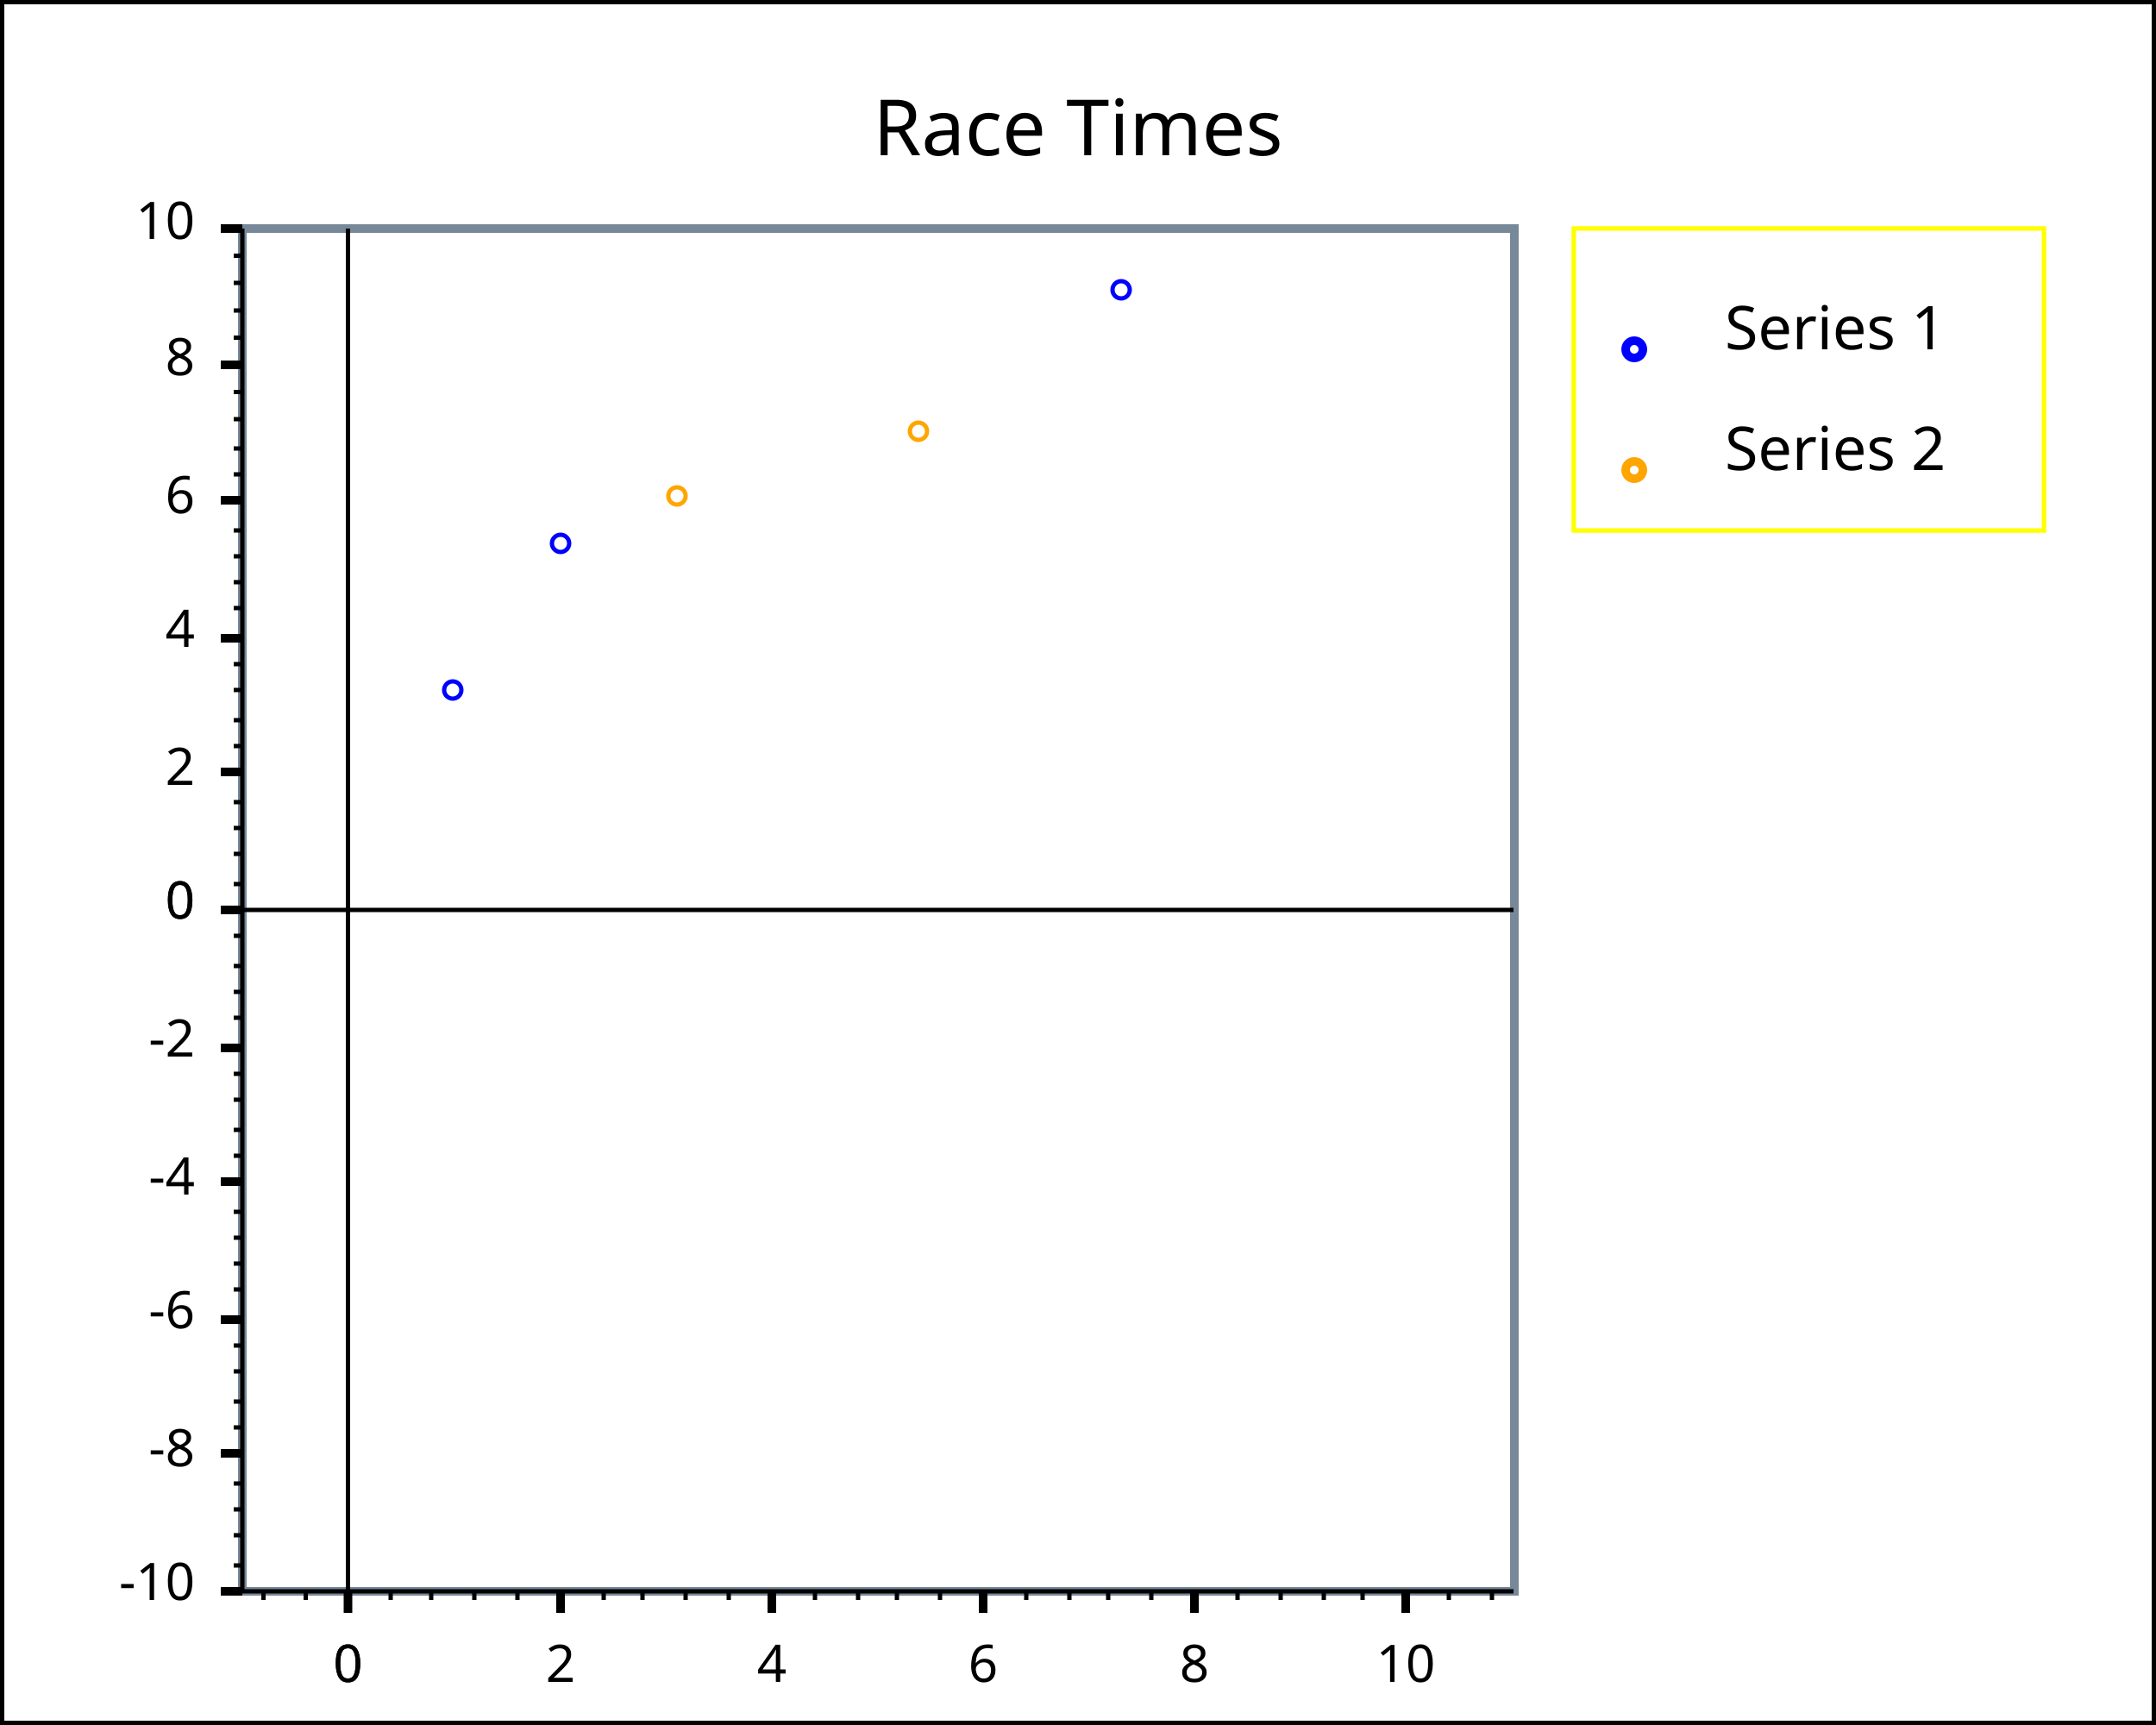
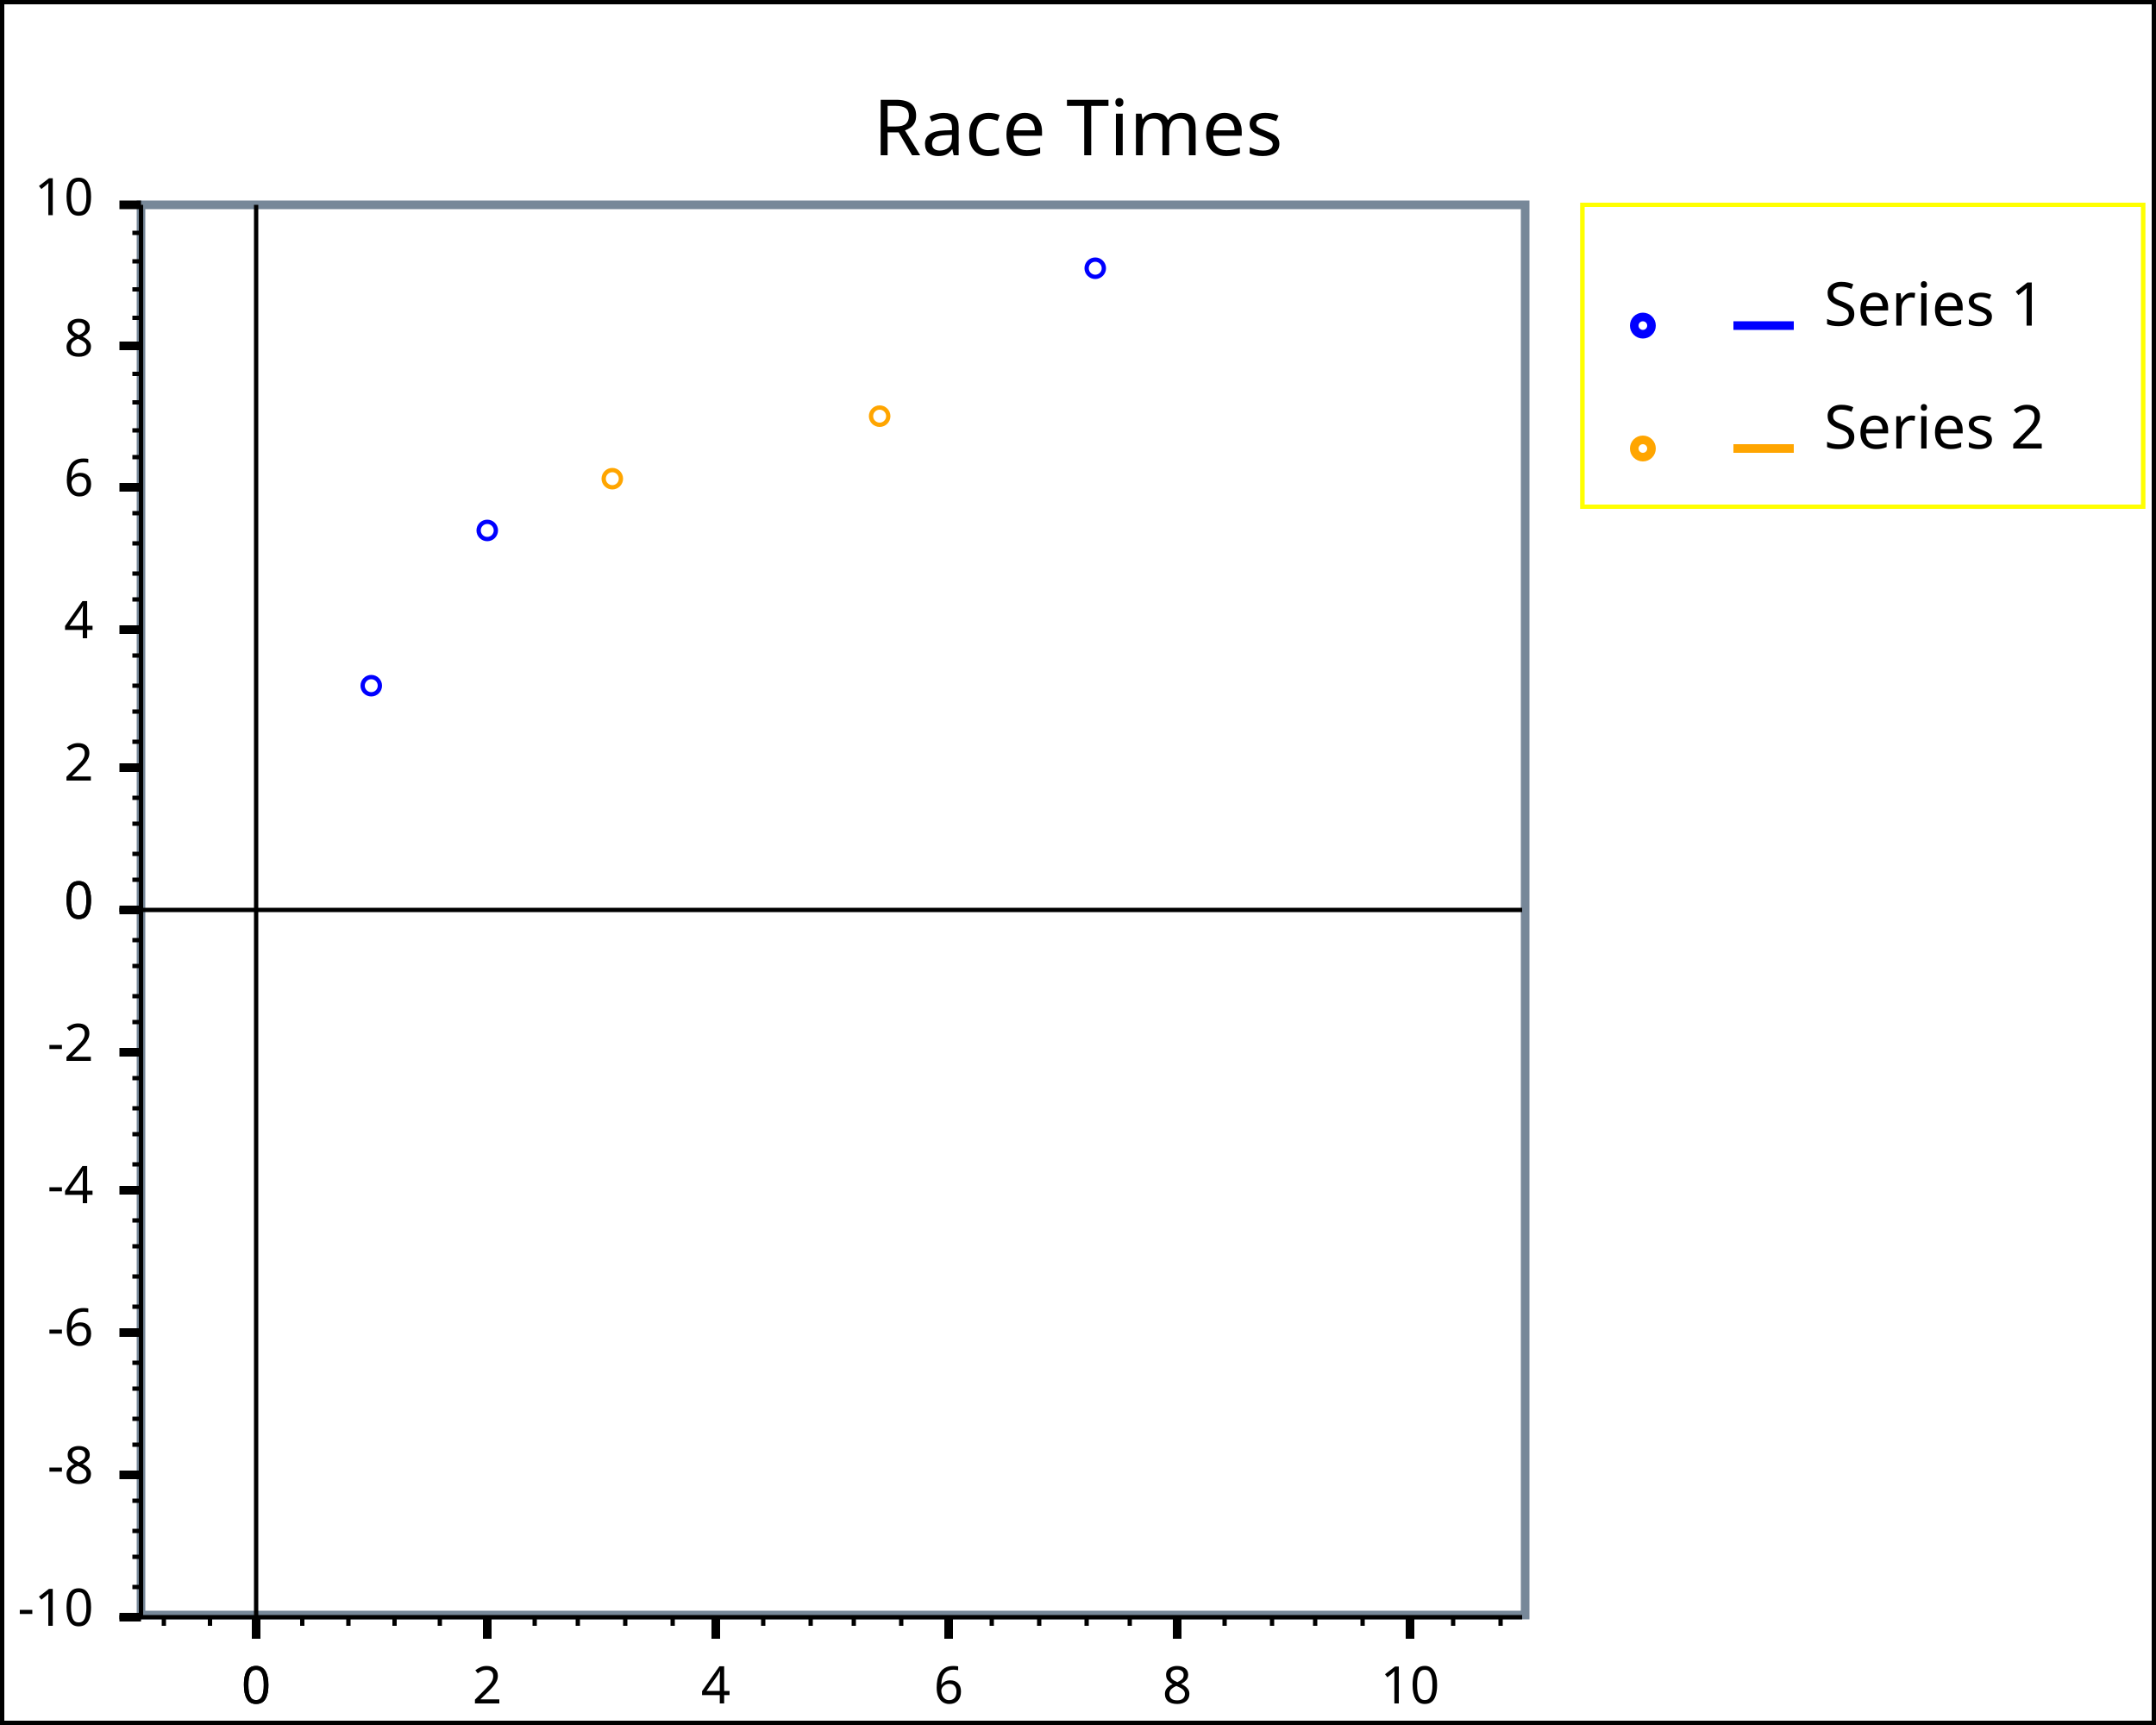
<svg xmlns="http://www.w3.org/2000/svg" width="500" height="400" version="1.1">
  <clipPath id="plot_window">
-     <rect x="57.2" y="54" width="293" height="314" />
+     <rect x="33.7" y="48.5" width="319" height="325" />
  </clipPath>
  <g id="imageBackground" stroke="rgb(0,0,0)" fill="rgb(255,255,255)" stroke-width="2">
    <rect x="0" y="0" width="500" height="400" />
  </g>
  <g id="plotBackground" stroke="rgb(119,136,153)" fill="rgb(255,255,255)" stroke-width="2">
-     <rect x="56.2" y="53" width="295" height="316" />
+     <rect x="32.7" y="47.5" width="321" height="327" />
  </g>
  <g id="yMinorGrid" stroke="rgb(200,220,255)" stroke-width="0.5" />
  <g id="yMajorGrid" stroke="rgb(200,220,255)" stroke-width="1" />
  <g id="xMinorGrid" stroke="rgb(200,220,255)" stroke-width="0.5" />
  <g id="xMajorGrid" stroke="rgb(200,220,255)" stroke-width="1" />
  <g id="yAxis" stroke="rgb(0,0,0)" stroke-width="1">
-     <line x1="80.7" y1="53" x2="80.7" y2="374" />
-     <line x1="56.2" y1="53" x2="56.2" y2="369" />
+     <line x1="59.4" y1="47.5" x2="59.4" y2="380" />
+     <line x1="32.7" y1="47.5" x2="32.7" y2="375" />
  </g>
  <g id="xAxis" stroke="rgb(0,0,0)" stroke-width="1">
-     <line x1="51.2" y1="211" x2="351" y2="211" />
-     <line x1="51.2" y1="369" x2="351" y2="369" />
+     <line x1="27.7" y1="211" x2="353" y2="211" />
+     <line x1="27.7" y1="375" x2="353" y2="375" />
  </g>
  <g id="yMinorTicks" stroke="rgb(0,0,0)" stroke-width="1">
-     <path d="M54.2,205 L56.2,205 M54.2,198 L56.2,198 M54.2,192 L56.2,192 M54.2,186 L56.2,186 M54.2,173 L56.2,173 M54.2,167 L56.2,167 M54.2,160 L56.2,160 M54.2,154 L56.2,154 M54.2,141 L56.2,141 M54.2,135 L56.2,135 M54.2,129 L56.2,129 M54.2,123 L56.2,123 M54.2,110 L56.2,110 M54.2,104 L56.2,104 M54.2,97.2 L56.2,97.2 M54.2,90.9 L56.2,90.9 M54.2,78.3 L56.2,78.3 M54.2,72 L56.2,72 M54.2,65.6 L56.2,65.6 M54.2,59.3 L56.2,59.3 M54.2,211 L56.2,211 M54.2,217 L56.2,217 M54.2,224 L56.2,224 M54.2,230 L56.2,230 M54.2,236 L56.2,236 M54.2,243 L56.2,243 M54.2,249 L56.2,249 M54.2,255 L56.2,255 M54.2,262 L56.2,262 M54.2,268 L56.2,268 M54.2,274 L56.2,274 M54.2,274 L56.2,274 M54.2,281 L56.2,281 M54.2,287 L56.2,287 M54.2,293 L56.2,293 M54.2,299 L56.2,299 M54.2,306 L56.2,306 M54.2,312 L56.2,312 M54.2,318 L56.2,318 M54.2,325 L56.2,325 M54.2,331 L56.2,331 M54.2,337 L56.2,337 M54.2,344 L56.2,344 M54.2,350 L56.2,350 M54.2,356 L56.2,356 M54.2,363 L56.2,363 M54.2,369 L56.2,369 " fill="none" />
+     <path d="M30.7,204 L32.7,204 M30.7,198 L32.7,198 M30.7,191 L32.7,191 M30.7,185 L32.7,185 M30.7,172 L32.7,172 M30.7,165 L32.7,165 M30.7,159 L32.7,159 M30.7,152 L32.7,152 M30.7,139 L32.7,139 M30.7,133 L32.7,133 M30.7,126 L32.7,126 M30.7,119 L32.7,119 M30.7,106 L32.7,106 M30.7,99.8 L32.7,99.8 M30.7,93.3 L32.7,93.3 M30.7,86.7 L32.7,86.7 M30.7,73.7 L32.7,73.7 M30.7,67.1 L32.7,67.1 M30.7,60.6 L32.7,60.6 M30.7,54 L32.7,54 M30.7,211 L32.7,211 M30.7,218 L32.7,218 M30.7,224 L32.7,224 M30.7,231 L32.7,231 M30.7,237 L32.7,237 M30.7,244 L32.7,244 M30.7,250 L32.7,250 M30.7,257 L32.7,257 M30.7,263 L32.7,263 M30.7,270 L32.7,270 M30.7,276 L32.7,276 M30.7,276 L32.7,276 M30.7,283 L32.7,283 M30.7,289 L32.7,289 M30.7,296 L32.7,296 M30.7,303 L32.7,303 M30.7,309 L32.7,309 M30.7,316 L32.7,316 M30.7,322 L32.7,322 M30.7,329 L32.7,329 M30.7,335 L32.7,335 M30.7,342 L32.7,342 M30.7,348 L32.7,348 M30.7,355 L32.7,355 M30.7,361 L32.7,361 M30.7,368 L32.7,368 M30.7,375 L32.7,375 " fill="none" />
  </g>
  <g id="xMinorTicks" stroke="rgb(0,0,0)" stroke-width="1">
-     <path d="M90.6,369 L90.6,371 M100,369 L100,371 M110,369 L110,371 M120,369 L120,371 M140,369 L140,371 M149,369 L149,371 M159,369 L159,371 M169,369 L169,371 M189,369 L189,371 M199,369 L199,371 M208,369 L208,371 M218,369 L218,371 M238,369 L238,371 M248,369 L248,371 M257,369 L257,371 M267,369 L267,371 M287,369 L287,371 M297,369 L297,371 M307,369 L307,371 M316,369 L316,371 M336,369 L336,371 M346,369 L346,371 M70.9,369 L70.9,371 M61.1,369 L61.1,371 " fill="none" />
+     <path d="M70.1,375 L70.1,377 M80.8,375 L80.8,377 M91.5,375 L91.5,377 M102,375 L102,377 M124,375 L124,377 M134,375 L134,377 M145,375 L145,377 M156,375 L156,377 M177,375 L177,377 M188,375 L188,377 M198,375 L198,377 M209,375 L209,377 M230,375 L230,377 M241,375 L241,377 M252,375 L252,377 M262,375 L262,377 M284,375 L284,377 M295,375 L295,377 M305,375 L305,377 M316,375 L316,377 M337,375 L337,377 M348,375 L348,377 M48.7,375 L48.7,377 M38,375 L38,377 " fill="none" />
  </g>
  <g id="yMajorTicks" stroke="rgb(0,0,0)" stroke-width="2">
-     <path d="M51.2,211 L56.2,211 M51.2,179 L56.2,179 M51.2,148 L56.2,148 M51.2,116 L56.2,116 M51.2,84.6 L56.2,84.6 M51.2,53 L56.2,53 M51.2,211 L56.2,211 M51.2,243 L56.2,243 M51.2,274 L56.2,274 M51.2,306 L56.2,306 M51.2,337 L56.2,337 M51.2,369 L56.2,369 " fill="none" />
+     <path d="M27.7,211 L32.7,211 M27.7,178 L32.7,178 M27.7,146 L32.7,146 M27.7,113 L32.7,113 M27.7,80.2 L32.7,80.2 M27.7,47.5 L32.7,47.5 M27.7,211 L32.7,211 M27.7,244 L32.7,244 M27.7,276 L32.7,276 M27.7,309 L32.7,309 M27.7,342 L32.7,342 M27.7,375 L32.7,375 " fill="none" />
  </g>
  <g id="xMajorTicks" stroke="rgb(0,0,0)" stroke-width="2">
-     <path d="M80.7,369 L80.7,374 M130,369 L130,374 M179,369 L179,374 M228,369 L228,374 M277,369 L277,374 M326,369 L326,374 M80.7,369 L80.7,374 " fill="none" />
+     <path d="M59.4,375 L59.4,380 M113,375 L113,380 M166,375 L166,380 M220,375 L220,380 M273,375 L273,380 M327,375 L327,380 M59.4,375 L59.4,380 " fill="none" />
  </g>
  <g id="xTicksValues">
-     <text x="80.7" y="390" text-anchor="middle" font-size="12" font-family="Lucida Sans Unicode">0</text>
-     <text x="130" y="390" text-anchor="middle" font-size="12" font-family="Lucida Sans Unicode">2</text>
-     <text x="179" y="390" text-anchor="middle" font-size="12" font-family="Lucida Sans Unicode">4</text>
-     <text x="228" y="390" text-anchor="middle" font-size="12" font-family="Lucida Sans Unicode">6</text>
-     <text x="277" y="390" text-anchor="middle" font-size="12" font-family="Lucida Sans Unicode">8</text>
-     <text x="326" y="390" text-anchor="middle" font-size="12" font-family="Lucida Sans Unicode">10</text>
-     <text x="80.7" y="390" text-anchor="middle" font-size="12" font-family="Lucida Sans Unicode">0</text>
+     <text x="59.4" y="395" text-anchor="middle" font-size="12" font-family="Lucida Sans Unicode">0</text>
+     <text x="113" y="395" text-anchor="middle" font-size="12" font-family="Lucida Sans Unicode">2</text>
+     <text x="166" y="395" text-anchor="middle" font-size="12" font-family="Lucida Sans Unicode">4</text>
+     <text x="220" y="395" text-anchor="middle" font-size="12" font-family="Lucida Sans Unicode">6</text>
+     <text x="273" y="395" text-anchor="middle" font-size="12" font-family="Lucida Sans Unicode">8</text>
+     <text x="327" y="395" text-anchor="middle" font-size="12" font-family="Lucida Sans Unicode">10</text>
+     <text x="59.4" y="395" text-anchor="middle" font-size="12" font-family="Lucida Sans Unicode">0</text>
  </g>
  <g id="yTicksValues">
-     <text x="45.2" y="213" text-anchor="end" font-size="12" font-family="Lucida Sans Unicode">0</text>
-     <text x="45.2" y="182" text-anchor="end" font-size="12" font-family="Lucida Sans Unicode">2</text>
-     <text x="45.2" y="150" text-anchor="end" font-size="12" font-family="Lucida Sans Unicode">4</text>
-     <text x="45.2" y="119" text-anchor="end" font-size="12" font-family="Lucida Sans Unicode">6</text>
-     <text x="45.2" y="87" text-anchor="end" font-size="12" font-family="Lucida Sans Unicode">8</text>
-     <text x="45.2" y="55.4" text-anchor="end" font-size="12" font-family="Lucida Sans Unicode">10</text>
-     <text x="45.2" y="213" text-anchor="end" font-size="12" font-family="Lucida Sans Unicode">0</text>
-     <text x="45.2" y="245" text-anchor="end" font-size="12" font-family="Lucida Sans Unicode">-2</text>
-     <text x="45.2" y="277" text-anchor="end" font-size="12" font-family="Lucida Sans Unicode">-4</text>
-     <text x="45.2" y="308" text-anchor="end" font-size="12" font-family="Lucida Sans Unicode">-6</text>
-     <text x="45.2" y="340" text-anchor="end" font-size="12" font-family="Lucida Sans Unicode">-8</text>
-     <text x="45.2" y="371" text-anchor="end" font-size="12" font-family="Lucida Sans Unicode">-10</text>
+     <text x="21.7" y="213" text-anchor="end" font-size="12" font-family="Lucida Sans Unicode">0</text>
+     <text x="21.7" y="181" text-anchor="end" font-size="12" font-family="Lucida Sans Unicode">2</text>
+     <text x="21.7" y="148" text-anchor="end" font-size="12" font-family="Lucida Sans Unicode">4</text>
+     <text x="21.7" y="115" text-anchor="end" font-size="12" font-family="Lucida Sans Unicode">6</text>
+     <text x="21.7" y="82.6" text-anchor="end" font-size="12" font-family="Lucida Sans Unicode">8</text>
+     <text x="21.7" y="49.9" text-anchor="end" font-size="12" font-family="Lucida Sans Unicode">10</text>
+     <text x="21.7" y="213" text-anchor="end" font-size="12" font-family="Lucida Sans Unicode">0</text>
+     <text x="21.7" y="246" text-anchor="end" font-size="12" font-family="Lucida Sans Unicode">-2</text>
+     <text x="21.7" y="279" text-anchor="end" font-size="12" font-family="Lucida Sans Unicode">-4</text>
+     <text x="21.7" y="312" text-anchor="end" font-size="12" font-family="Lucida Sans Unicode">-6</text>
+     <text x="21.7" y="344" text-anchor="end" font-size="12" font-family="Lucida Sans Unicode">-8</text>
+     <text x="21.7" y="377" text-anchor="end" font-size="12" font-family="Lucida Sans Unicode">-10</text>
  </g>
  <g id="yLabel">
-     <text x="14.9" y="211" text-anchor="middle" transform="rotate(-90 14.9 211 )" font-size="14" font-family="Lucida Sans Unicode" />
+     <text x="-8.6" y="211" text-anchor="middle" transform="rotate(-90 -8.6 211 )" font-size="14" font-family="Lucida Sans Unicode" />
  </g>
  <g id="xLabel">
-     <text x="203" y="405" text-anchor="middle" font-size="14" font-family="Lucida Sans Unicode" />
+     <text x="193" y="410" text-anchor="middle" font-size="14" font-family="Lucida Sans Unicode" />
  </g>
  <g id="plotPoints" clip-path="url(#plot_window)">
    <g stroke="rgb(0,0,255)" fill="rgb(255,255,255)">
-       <circle cx="105" cy="160" r="2" />
-       <circle cx="130" cy="126" r="2" />
-       <circle cx="260" cy="67.2" r="2" />
+       <circle cx="86.1" cy="159" r="2" />
+       <circle cx="113" cy="123" r="2" />
+       <circle cx="254" cy="62.2" r="2" />
    </g>
    <g stroke="rgb(255,165,0)" fill="rgb(255,255,255)">
-       <circle cx="157" cy="115" r="2" />
-       <circle cx="213" cy="100" r="2" />
+       <circle cx="142" cy="111" r="2" />
+       <circle cx="204" cy="96.5" r="2" />
    </g>
  </g>
  <g id="legendBackground" stroke="rgb(255,255,0)" fill="rgb(255,255,255)" stroke-width="1">
-     <rect x="365" y="53" width="109" height="70" />
-     <rect x="365" y="53" width="109" height="70" />
+     <rect x="367" y="47.5" width="130" height="70" />
+     <rect x="367" y="47.5" width="130" height="70" />
  </g>
  <g id="legendPoints">
    <g stroke="rgb(0,0,255)" fill="rgb(255,255,255)" stroke-width="2">
-       <circle cx="379" cy="81" r="2" />
+       <circle cx="381" cy="75.5" r="2" />
+       <line x1="402" y1="75.5" x2="416" y2="75.5" />
    </g>
    <g stroke="rgb(255,165,0)" fill="rgb(255,255,255)" stroke-width="2">
-       <circle cx="379" cy="109" r="2" />
+       <circle cx="381" cy="104" r="2" />
+       <line x1="402" y1="104" x2="416" y2="104" />
    </g>
  </g>
  <g id="legendText">
-     <text x="400" y="81" font-size="14" font-family="Lucida Sans Unicode">Series 1</text>
-     <text x="400" y="109" font-size="14" font-family="Lucida Sans Unicode">Series 2</text>
+     <text x="423" y="75.5" font-size="14" font-family="Lucida Sans Unicode">Series 1</text>
+     <text x="423" y="104" font-size="14" font-family="Lucida Sans Unicode">Series 2</text>
  </g>
  <g id="title">
    <text x="250" y="36" text-anchor="middle" font-size="18" font-family="Lucida Sans Unicode">Race Times</text>
  </g>
  <g id="plotXValues" />
  <g id="plotYValues" />
</svg>
